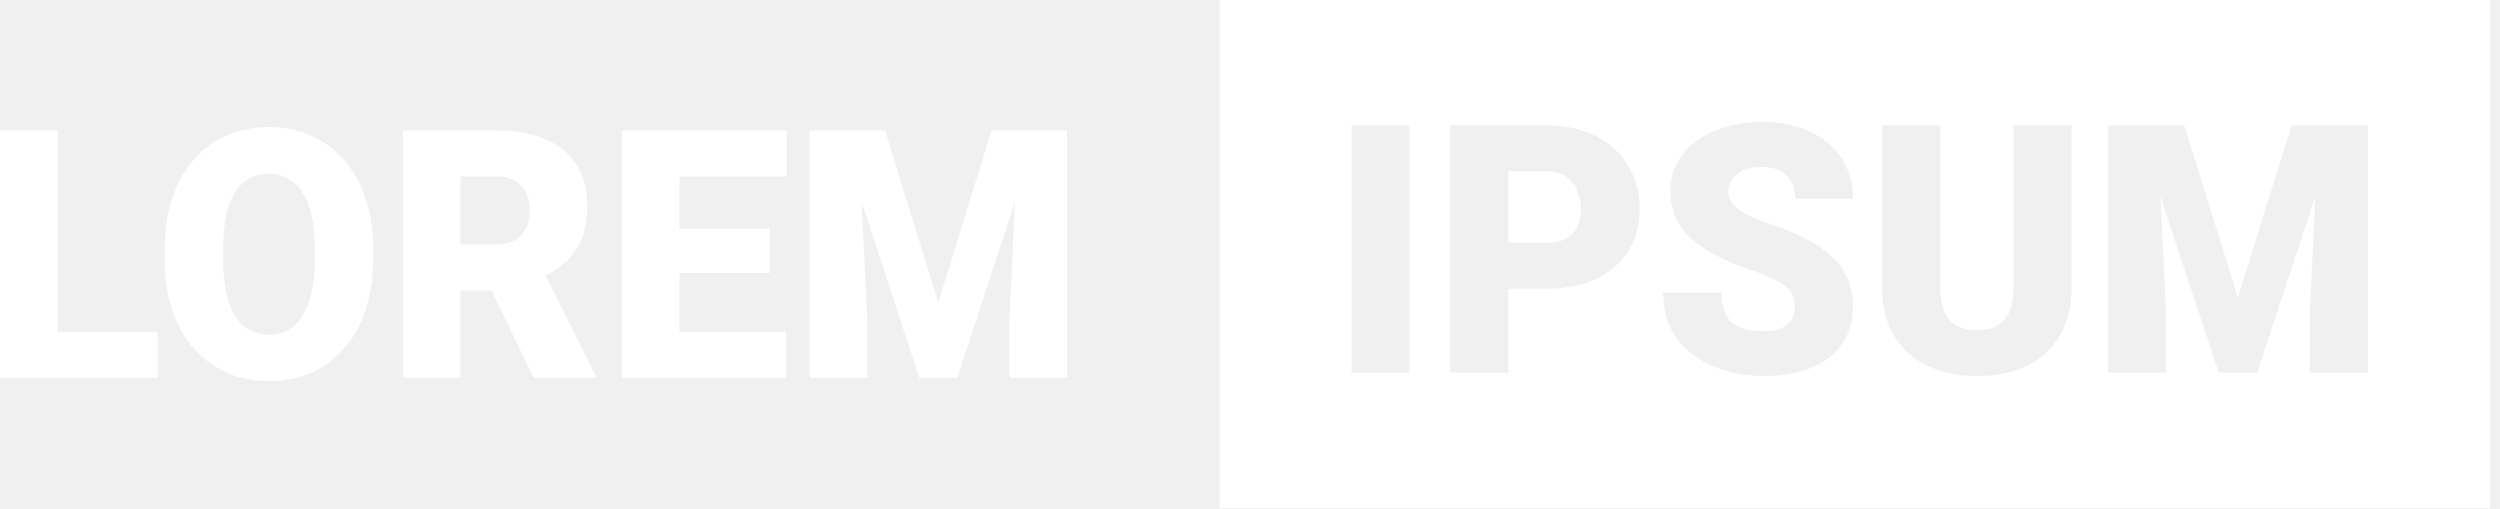
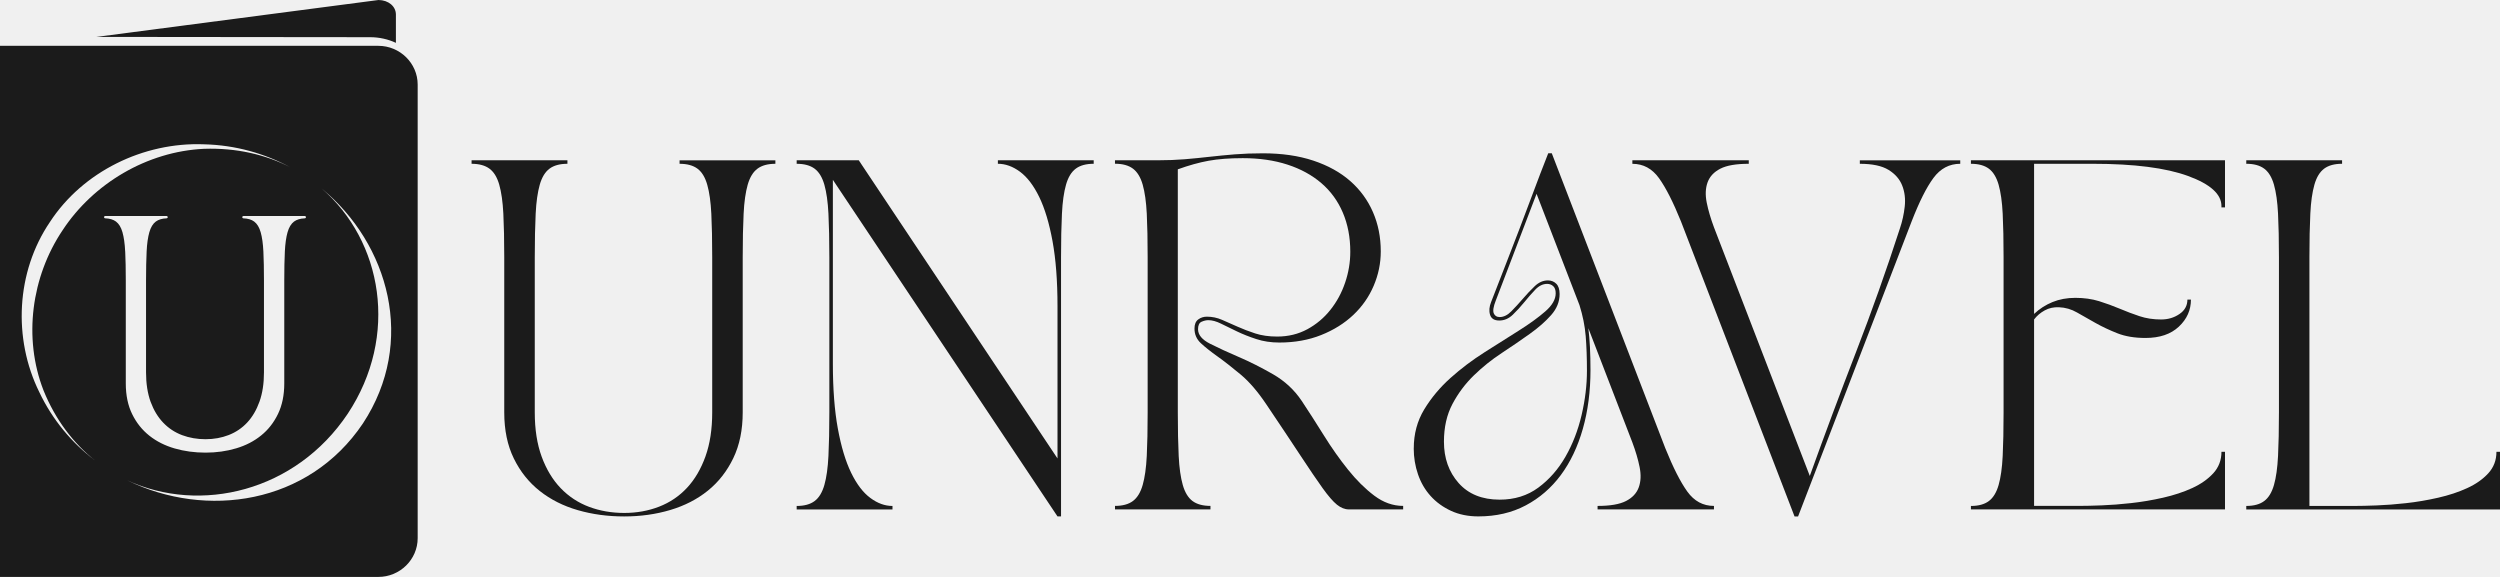
- <svg xmlns="http://www.w3.org/2000/svg" width="123" height="25" viewBox="0 0 123 25" fill="none">
-   <path fill-rule="evenodd" clip-rule="evenodd" d="M60 0H122.5V25H60V0ZM88.311 15.099C88.311 14.91 88.284 14.74 88.23 14.59C88.175 14.434 88.075 14.289 87.928 14.155C87.782 14.021 87.57 13.888 87.294 13.754C87.023 13.615 86.665 13.47 86.22 13.319C85.7 13.141 85.198 12.941 84.715 12.718C84.233 12.49 83.801 12.225 83.421 11.924C83.042 11.618 82.741 11.261 82.519 10.855C82.296 10.442 82.185 9.963 82.185 9.417C82.185 8.894 82.299 8.423 82.526 8.005C82.754 7.582 83.072 7.223 83.478 6.927C83.891 6.627 84.374 6.398 84.927 6.242C85.48 6.081 86.085 6 86.741 6C87.609 6 88.374 6.156 89.035 6.468C89.702 6.774 90.222 7.212 90.597 7.78C90.977 8.342 91.166 9.008 91.166 9.777H88.327C88.327 9.47 88.265 9.2 88.14 8.966C88.021 8.732 87.839 8.548 87.595 8.415C87.351 8.281 87.044 8.214 86.675 8.214C86.317 8.214 86.017 8.27 85.772 8.381C85.528 8.493 85.344 8.643 85.219 8.833C85.094 9.016 85.032 9.22 85.032 9.443C85.032 9.626 85.081 9.793 85.179 9.944C85.282 10.089 85.425 10.225 85.61 10.353C85.8 10.481 86.028 10.604 86.293 10.721C86.564 10.838 86.868 10.952 87.204 11.063C87.834 11.27 88.392 11.501 88.88 11.757C89.374 12.008 89.789 12.294 90.125 12.618C90.467 12.935 90.725 13.297 90.898 13.704C91.077 14.111 91.166 14.57 91.166 15.083C91.166 15.629 91.064 16.113 90.858 16.536C90.651 16.96 90.356 17.319 89.971 17.614C89.585 17.904 89.124 18.124 88.588 18.274C88.05 18.425 87.451 18.5 86.79 18.5C86.182 18.5 85.583 18.422 84.992 18.266C84.406 18.105 83.874 17.859 83.397 17.531C82.92 17.197 82.537 16.77 82.25 16.252C81.968 15.729 81.827 15.108 81.827 14.389H84.691C84.691 14.745 84.737 15.046 84.829 15.291C84.921 15.537 85.057 15.734 85.236 15.885C85.415 16.03 85.635 16.135 85.894 16.202C86.155 16.264 86.454 16.294 86.79 16.294C87.153 16.294 87.446 16.241 87.668 16.135C87.891 16.024 88.053 15.879 88.156 15.701C88.26 15.517 88.311 15.316 88.311 15.099ZM69.347 18.333V6.167H66.5V18.333H69.347ZM74.213 14.205H76.084C77.032 14.205 77.849 14.044 78.532 13.721C79.221 13.392 79.75 12.935 80.118 12.35C80.487 11.765 80.672 11.08 80.672 10.295C80.672 9.498 80.487 8.791 80.118 8.172C79.75 7.549 79.221 7.058 78.532 6.702C77.849 6.345 77.032 6.167 76.084 6.167H71.357V18.333H74.213V14.205ZM74.213 11.941V8.431H76.084C76.485 8.431 76.81 8.521 77.059 8.699C77.309 8.872 77.491 9.1 77.605 9.384C77.724 9.668 77.784 9.977 77.784 10.312C77.784 10.623 77.724 10.905 77.605 11.155C77.491 11.4 77.309 11.593 77.059 11.732C76.81 11.871 76.485 11.941 76.084 11.941H74.213ZM101.922 6.167H99.066V14.113C99.066 14.615 98.998 15.024 98.862 15.342C98.727 15.653 98.526 15.882 98.26 16.027C97.995 16.172 97.666 16.244 97.276 16.244C96.891 16.244 96.563 16.172 96.291 16.027C96.02 15.882 95.814 15.653 95.674 15.342C95.532 15.024 95.462 14.615 95.462 14.113V6.167H92.599V14.113C92.599 15.06 92.793 15.862 93.184 16.52C93.58 17.171 94.127 17.664 94.828 17.999C95.532 18.333 96.349 18.5 97.276 18.5C98.215 18.5 99.031 18.333 99.725 17.999C100.419 17.664 100.959 17.171 101.344 16.52C101.729 15.862 101.922 15.06 101.922 14.113V6.167ZM106.128 6.167H107.462L110.105 14.631L112.749 6.167H114.084H115.076H116.5V18.333H113.636V15.492L113.915 9.674L111.049 18.333H109.162L106.296 9.674L106.575 15.492V18.333H103.719V6.167H105.135H106.128ZM18.363 12.258V12.751C18.363 13.681 18.236 14.517 17.984 15.257C17.736 15.993 17.384 16.622 16.928 17.146C16.471 17.664 15.931 18.062 15.307 18.341C14.684 18.613 13.996 18.75 13.244 18.75C12.486 18.75 11.793 18.613 11.164 18.341C10.541 18.062 9.998 17.664 9.536 17.146C9.079 16.622 8.725 15.993 8.472 15.257C8.225 14.517 8.101 13.681 8.101 12.751V12.258C8.101 11.327 8.225 10.492 8.472 9.751C8.725 9.01 9.076 8.381 9.528 7.863C9.985 7.339 10.525 6.941 11.148 6.668C11.777 6.389 12.47 6.25 13.228 6.25C13.98 6.25 14.668 6.389 15.291 6.668C15.92 6.941 16.463 7.339 16.92 7.863C17.376 8.381 17.731 9.01 17.984 9.751C18.236 10.492 18.363 11.327 18.363 12.258ZM15.493 12.751V12.241C15.493 11.639 15.442 11.11 15.34 10.653C15.243 10.191 15.098 9.804 14.904 9.492C14.711 9.18 14.472 8.946 14.187 8.79C13.908 8.629 13.588 8.548 13.228 8.548C12.852 8.548 12.524 8.629 12.244 8.79C11.965 8.946 11.731 9.18 11.543 9.492C11.355 9.804 11.213 10.191 11.116 10.653C11.024 11.11 10.979 11.639 10.979 12.241V12.751C10.979 13.347 11.024 13.876 11.116 14.338C11.213 14.795 11.355 15.182 11.543 15.5C11.736 15.817 11.973 16.057 12.252 16.218C12.537 16.38 12.868 16.461 13.244 16.461C13.604 16.461 13.924 16.38 14.203 16.218C14.483 16.057 14.716 15.817 14.904 15.5C15.098 15.182 15.243 14.795 15.34 14.338C15.442 13.876 15.493 13.347 15.493 12.751ZM7.755 16.327V18.583H2.829H1.822H0V6.417H2.829V16.327H7.755ZM24.448 6.417H19.83V18.583H22.659V14.288H24.182L26.254 18.583H29.285V18.458L26.839 13.55C27.154 13.392 27.44 13.209 27.697 13.001C28.073 12.695 28.366 12.308 28.576 11.84C28.785 11.372 28.89 10.79 28.89 10.094C28.89 9.291 28.707 8.617 28.342 8.072C27.982 7.526 27.468 7.113 26.802 6.835C26.136 6.556 25.351 6.417 24.448 6.417ZM22.659 12.024H24.448C24.808 12.024 25.107 11.957 25.343 11.823C25.58 11.69 25.757 11.5 25.875 11.255C25.999 11.004 26.061 10.706 26.061 10.361C26.061 10.01 25.999 9.709 25.875 9.459C25.752 9.208 25.569 9.016 25.327 8.882C25.091 8.748 24.798 8.681 24.448 8.681H22.659V12.024ZM38.676 16.327V18.583H33.428H32.421H30.599V6.417H32.421H33.428H38.7V8.681H33.428V11.247H37.87V13.428H33.428V16.327H38.676ZM43.544 6.417H42.222H41.239H39.837V18.583H42.666V15.742L42.389 9.924L45.229 18.583H47.099L49.939 9.924L49.663 15.742V18.583H52.5V6.417H51.09H50.106H48.784L46.164 14.881L43.544 6.417Z" fill="white" />
+ <svg xmlns="http://www.w3.org/2000/svg" width="130" height="30" viewBox="0 0 130 30" fill="none">
+   <path d="M20.587 2.228V0.758C20.588 0.331 20.202 0.008 19.686 0L5.018 1.919L19.247 1.934C19.73 1.935 20.186 2.041 20.587 2.228Z" fill="#1B1B1B" />
+   <path d="M19.672 2.383H0V30H19.672C20.798 30 21.719 29.094 21.719 27.986V4.397C21.719 3.29 20.798 2.383 19.672 2.383ZM6.509 13.076C6.489 12.666 6.441 12.333 6.368 12.075C6.295 11.818 6.181 11.633 6.03 11.52C5.891 11.417 5.705 11.361 5.471 11.353C5.438 11.352 5.411 11.326 5.411 11.292C5.411 11.258 5.438 11.232 5.474 11.232H8.66C8.694 11.232 8.722 11.259 8.722 11.292C8.722 11.325 8.695 11.351 8.662 11.353C8.429 11.361 8.242 11.418 8.103 11.52C7.952 11.633 7.84 11.818 7.766 12.075C7.693 12.333 7.644 12.666 7.625 13.076C7.605 13.486 7.594 13.989 7.594 14.585V19.364C7.594 19.952 7.675 20.462 7.833 20.897C7.993 21.331 8.212 21.693 8.49 21.982C8.767 22.271 9.094 22.486 9.471 22.628C9.846 22.768 10.251 22.839 10.685 22.839C11.119 22.839 11.521 22.767 11.893 22.622C12.264 22.477 12.586 22.26 12.855 21.971C13.125 21.682 13.337 21.32 13.493 20.885C13.648 20.451 13.726 19.944 13.726 19.365V14.586C13.726 13.99 13.716 13.488 13.696 13.077C13.676 12.667 13.629 12.334 13.555 12.076C13.482 11.819 13.369 11.634 13.217 11.521C13.078 11.418 12.892 11.361 12.659 11.354C12.626 11.353 12.598 11.327 12.598 11.293C12.598 11.259 12.627 11.233 12.661 11.233H15.848C15.882 11.233 15.91 11.26 15.91 11.293C15.91 11.326 15.882 11.352 15.849 11.354C15.617 11.362 15.429 11.418 15.29 11.521C15.139 11.634 15.027 11.819 14.953 12.076C14.88 12.334 14.832 12.667 14.812 13.077C14.792 13.487 14.782 13.99 14.782 14.586V19.942C14.782 20.546 14.673 21.073 14.457 21.523C14.24 21.973 13.948 22.347 13.579 22.644C13.212 22.942 12.779 23.166 12.28 23.314C11.781 23.463 11.25 23.537 10.686 23.537C10.122 23.537 9.588 23.465 9.085 23.32C8.583 23.175 8.143 22.954 7.768 22.657C7.392 22.359 7.093 21.985 6.873 21.535C6.652 21.085 6.541 20.553 6.541 19.942V14.586C6.541 13.99 6.531 13.488 6.511 13.077L6.509 13.076ZM2.043 20.39C0.668 17.606 0.837 14.137 2.595 11.546C4.303 8.924 7.464 7.38 10.609 7.504C12.242 7.543 13.763 7.978 15.096 8.699C13.817 8.04 12.305 7.682 10.611 7.738C7.65 7.876 4.855 9.537 3.255 11.972C1.631 14.389 1.202 17.573 2.262 20.299C2.886 21.839 3.82 23.052 4.936 23.941C3.739 23.032 2.73 21.839 2.043 20.39ZM18.871 22.02C16.036 26.242 10.71 26.982 6.617 24.977C10.425 26.738 15.38 25.559 18.083 21.513C20.764 17.461 19.881 12.528 16.725 9.8C20.223 12.686 21.662 17.777 18.871 22.02Z" fill="#1B1B1B" />
+   <path d="M24.524 8.335H29.506V8.517C29.112 8.517 28.802 8.601 28.574 8.771C28.346 8.941 28.177 9.219 28.067 9.606C27.957 9.994 27.885 10.495 27.855 11.113C27.824 11.731 27.808 12.487 27.808 13.383V21.444C27.808 22.328 27.928 23.096 28.168 23.75C28.408 24.403 28.737 24.948 29.155 25.384C29.574 25.82 30.066 26.143 30.632 26.356C31.198 26.567 31.806 26.673 32.458 26.673C33.11 26.673 33.716 26.564 34.276 26.346C34.836 26.128 35.319 25.802 35.725 25.366C36.131 24.931 36.45 24.386 36.685 23.732C36.919 23.079 37.035 22.316 37.035 21.445V13.384C37.035 12.488 37.02 11.732 36.989 11.114C36.958 10.496 36.888 9.995 36.777 9.607C36.667 9.219 36.497 8.942 36.27 8.772C36.043 8.603 35.732 8.517 35.338 8.517V8.336H40.32V8.517C39.926 8.517 39.615 8.602 39.388 8.772C39.16 8.942 38.991 9.22 38.88 9.607C38.77 9.995 38.698 10.496 38.668 11.114C38.637 11.732 38.621 12.488 38.621 13.384V21.445C38.621 22.352 38.458 23.145 38.132 23.823C37.806 24.501 37.366 25.063 36.813 25.511C36.259 25.959 35.607 26.295 34.857 26.519C34.106 26.743 33.307 26.855 32.458 26.855C31.608 26.855 30.806 26.747 30.05 26.529C29.293 26.311 28.632 25.978 28.066 25.53C27.5 25.082 27.051 24.52 26.719 23.841C26.387 23.164 26.221 22.365 26.221 21.445V13.384C26.221 12.488 26.205 11.732 26.174 11.114C26.143 10.496 26.072 9.995 25.962 9.607C25.852 9.219 25.682 8.942 25.454 8.772C25.226 8.603 24.916 8.517 24.522 8.517V8.336L24.524 8.335Z" fill="#1B1B1B" />
+   <path d="M44.656 8.335L54.99 23.84V15.924C54.99 14.605 54.903 13.476 54.731 12.538C54.558 11.6 54.328 10.834 54.039 10.241C53.75 9.648 53.418 9.212 53.043 8.933C52.668 8.655 52.283 8.516 51.89 8.516V8.334H56.872V8.516C56.478 8.516 56.168 8.601 55.94 8.77C55.712 8.94 55.543 9.218 55.433 9.605C55.322 9.993 55.251 10.494 55.221 11.112C55.19 11.73 55.174 12.486 55.174 13.382V26.854H54.99L43.309 9.351V18.901C43.309 20.221 43.395 21.349 43.568 22.288C43.74 23.226 43.971 23.992 44.26 24.585C44.548 25.178 44.88 25.614 45.256 25.892C45.631 26.171 46.015 26.31 46.409 26.31V26.491H41.427V26.31C41.82 26.31 42.131 26.226 42.359 26.055C42.587 25.886 42.755 25.608 42.867 25.22C42.977 24.833 43.048 24.331 43.079 23.713C43.109 23.096 43.126 22.34 43.126 21.444V13.383C43.126 12.488 43.11 11.731 43.079 11.113C43.048 10.495 42.977 9.994 42.867 9.606C42.756 9.218 42.587 8.941 42.359 8.771C42.131 8.602 41.821 8.517 41.427 8.517V8.335H44.656Z" fill="#1B1B1B" />
+   <path d="M57.979 8.517V8.335H60.193C60.698 8.335 61.168 8.317 61.605 8.281C62.041 8.244 62.473 8.202 62.897 8.153C63.321 8.105 63.758 8.063 64.207 8.026C64.656 7.99 65.144 7.972 65.674 7.972C66.658 7.972 67.532 8.099 68.295 8.353C69.057 8.607 69.697 8.961 70.214 9.415C70.73 9.869 71.124 10.408 71.394 11.031C71.665 11.654 71.8 12.335 71.8 13.073C71.8 13.691 71.677 14.286 71.431 14.862C71.186 15.437 70.832 15.942 70.371 16.378C69.909 16.814 69.353 17.162 68.7 17.422C68.048 17.682 67.322 17.812 66.523 17.812C66.092 17.812 65.692 17.752 65.323 17.63C64.954 17.51 64.618 17.376 64.317 17.231C64.016 17.086 63.742 16.953 63.496 16.831C63.251 16.71 63.029 16.649 62.832 16.649C62.722 16.649 62.605 16.677 62.482 16.731C62.359 16.785 62.298 16.916 62.298 17.121C62.298 17.412 62.506 17.663 62.925 17.875C63.344 18.087 63.842 18.317 64.42 18.565C64.998 18.813 65.592 19.113 66.201 19.463C66.81 19.814 67.305 20.274 67.687 20.843C68.056 21.399 68.441 21.999 68.84 22.64C69.239 23.282 69.658 23.875 70.095 24.419C70.531 24.964 70.986 25.415 71.46 25.772C71.933 26.129 72.435 26.307 72.964 26.307V26.489H70.14C69.931 26.489 69.725 26.407 69.522 26.244C69.319 26.08 69.07 25.793 68.774 25.381C68.479 24.969 68.101 24.413 67.639 23.711C67.178 23.009 66.585 22.119 65.859 21.042C65.415 20.377 64.969 19.856 64.521 19.481C64.072 19.106 63.669 18.791 63.313 18.537C62.956 18.282 62.667 18.053 62.445 17.847C62.224 17.641 62.113 17.387 62.113 17.084C62.113 16.866 62.178 16.709 62.307 16.612C62.437 16.515 62.587 16.467 62.759 16.467C63.03 16.467 63.291 16.521 63.543 16.63C63.795 16.739 64.062 16.857 64.346 16.984C64.629 17.111 64.937 17.229 65.269 17.338C65.601 17.446 65.982 17.501 66.413 17.501C66.991 17.501 67.513 17.374 67.982 17.12C68.449 16.866 68.849 16.531 69.181 16.112C69.513 15.695 69.769 15.223 69.947 14.696C70.126 14.17 70.215 13.634 70.215 13.089C70.215 12.339 70.085 11.661 69.827 11.056C69.569 10.451 69.197 9.94 68.71 9.522C68.224 9.105 67.637 8.784 66.949 8.56C66.26 8.336 65.484 8.224 64.624 8.224C63.934 8.224 63.341 8.27 62.843 8.36C62.344 8.451 61.812 8.6 61.246 8.805V21.441C61.246 22.337 61.262 23.093 61.292 23.711C61.322 24.329 61.394 24.831 61.504 25.218C61.615 25.606 61.784 25.884 62.011 26.053C62.239 26.222 62.55 26.307 62.944 26.307V26.489H57.98V26.307C58.373 26.307 58.684 26.223 58.912 26.053C59.139 25.883 59.309 25.606 59.42 25.218C59.53 24.831 59.601 24.329 59.632 23.711C59.662 23.093 59.678 22.337 59.678 21.441V13.38C59.678 12.485 59.663 11.728 59.632 11.11C59.601 10.493 59.53 9.991 59.42 9.603C59.309 9.216 59.139 8.938 58.912 8.769C58.684 8.6 58.374 8.514 57.98 8.514L57.979 8.517Z" fill="#1B1B1B" />
+   <path d="M73.516 23.314C73.516 22.564 73.697 21.888 74.06 21.289C74.423 20.69 74.878 20.145 75.425 19.655C75.973 19.165 76.566 18.717 77.206 18.312C77.846 17.906 78.439 17.531 78.987 17.186C79.535 16.84 79.99 16.511 80.352 16.196C80.715 15.882 80.896 15.567 80.896 15.252C80.896 15.082 80.853 14.958 80.767 14.88C80.681 14.801 80.576 14.762 80.453 14.762C80.231 14.762 80.025 14.862 79.835 15.061C79.644 15.261 79.454 15.479 79.263 15.714C79.072 15.95 78.872 16.168 78.663 16.368C78.454 16.568 78.221 16.667 77.962 16.667C77.704 16.667 77.544 16.567 77.483 16.368C77.421 16.168 77.44 15.948 77.538 15.705C77.821 14.979 78.082 14.307 78.322 13.69C78.562 13.072 78.796 12.467 79.023 11.874C79.251 11.281 79.481 10.67 79.715 10.04C79.948 9.411 80.213 8.721 80.508 7.971H80.693L86.598 23.313C87.004 24.317 87.385 25.069 87.742 25.564C88.099 26.06 88.561 26.308 89.126 26.308V26.49H83.074V26.308C83.726 26.308 84.218 26.224 84.55 26.054C84.882 25.884 85.104 25.648 85.214 25.346C85.325 25.044 85.34 24.693 85.261 24.293C85.181 23.893 85.055 23.464 84.882 23.004L82.594 17.067C82.668 17.648 82.705 18.375 82.705 19.246C82.705 20.347 82.573 21.364 82.308 22.296C82.043 23.229 81.662 24.03 81.164 24.702C80.665 25.374 80.056 25.9 79.337 26.281C78.618 26.662 77.796 26.853 76.873 26.853C76.344 26.853 75.87 26.756 75.452 26.563C75.034 26.369 74.68 26.112 74.391 25.791C74.102 25.471 73.884 25.096 73.736 24.665C73.588 24.236 73.514 23.785 73.514 23.313L73.516 23.314ZM75.085 22.968C75.085 23.828 75.34 24.545 75.85 25.12C76.361 25.695 77.072 25.982 77.981 25.982C78.757 25.982 79.427 25.774 79.993 25.356C80.558 24.939 81.029 24.403 81.404 23.749C81.779 23.096 82.059 22.372 82.244 21.579C82.429 20.787 82.521 20.021 82.521 19.282C82.521 18.605 82.499 18.002 82.456 17.476C82.413 16.949 82.305 16.414 82.134 15.869L79.901 10.077L77.779 15.633C77.655 15.948 77.622 16.168 77.677 16.296C77.732 16.423 77.834 16.487 77.981 16.487C78.19 16.487 78.394 16.387 78.59 16.187C78.787 15.988 78.987 15.77 79.19 15.534C79.392 15.298 79.598 15.08 79.808 14.88C80.017 14.681 80.244 14.581 80.491 14.581C80.663 14.581 80.808 14.639 80.925 14.753C81.041 14.868 81.1 15.047 81.1 15.289C81.1 15.688 80.952 16.054 80.657 16.387C80.362 16.72 79.99 17.047 79.541 17.366C79.092 17.687 78.609 18.017 78.093 18.356C77.576 18.694 77.093 19.082 76.644 19.517C76.195 19.953 75.823 20.45 75.528 21.007C75.233 21.563 75.085 22.217 75.085 22.968V22.968Z" fill="#1B1B1B" />
+   <path d="M84.883 8.517V8.335H90.936V8.517C90.284 8.517 89.791 8.601 89.459 8.771C89.127 8.941 88.906 9.177 88.795 9.48C88.685 9.783 88.669 10.133 88.749 10.533C88.829 10.932 88.955 11.362 89.127 11.822L94.109 24.749C94.885 22.594 95.684 20.452 96.508 18.321C97.332 16.191 98.095 14.043 98.796 11.876C98.919 11.513 99.003 11.134 99.046 10.741C99.089 10.348 99.046 9.985 98.916 9.652C98.787 9.319 98.55 9.047 98.206 8.835C97.861 8.623 97.363 8.517 96.711 8.517V8.336H101.933V8.517C101.367 8.517 100.902 8.763 100.54 9.253C100.177 9.743 99.799 10.497 99.405 11.514L93.5 26.855H93.316L87.411 11.514C87.005 10.509 86.624 9.759 86.266 9.262C85.909 8.766 85.448 8.518 84.882 8.518L84.883 8.517Z" fill="#1B1B1B" />
+   <path d="M102.488 26.491V26.31C102.881 26.31 103.192 26.226 103.42 26.055C103.647 25.886 103.817 25.608 103.928 25.22C104.038 24.833 104.109 24.331 104.14 23.713C104.17 23.096 104.186 22.34 104.186 21.444V13.383C104.186 12.488 104.171 11.731 104.14 11.113C104.109 10.495 104.038 9.994 103.928 9.606C103.817 9.218 103.647 8.941 103.42 8.771C103.192 8.602 102.882 8.517 102.488 8.517V8.335H115.7V10.786H115.515V10.713C115.515 10.096 114.936 9.575 113.781 9.152C112.624 8.729 110.976 8.517 108.836 8.517H105.772V16.324C106.055 16.057 106.375 15.852 106.732 15.706C107.089 15.561 107.483 15.488 107.914 15.488C108.368 15.488 108.781 15.546 109.15 15.66C109.519 15.776 109.876 15.905 110.22 16.05C110.564 16.196 110.909 16.326 111.253 16.441C111.597 16.556 111.972 16.613 112.378 16.613C112.736 16.613 113.052 16.52 113.329 16.331C113.606 16.144 113.745 15.893 113.745 15.578H113.929C113.929 16.123 113.72 16.592 113.301 16.985C112.883 17.378 112.305 17.574 111.567 17.574C111.001 17.574 110.512 17.493 110.1 17.329C109.688 17.166 109.309 16.987 108.965 16.794C108.621 16.6 108.301 16.419 108.005 16.249C107.71 16.079 107.396 15.989 107.064 15.977C106.794 15.965 106.548 16.019 106.326 16.14C106.104 16.261 105.92 16.418 105.772 16.611V26.306H108.135C108.43 26.306 108.814 26.297 109.288 26.279C109.761 26.262 110.272 26.222 110.819 26.161C111.367 26.101 111.92 26.007 112.48 25.88C113.04 25.752 113.544 25.586 113.994 25.38C114.443 25.174 114.809 24.917 115.092 24.609C115.374 24.3 115.516 23.928 115.516 23.492H115.7V26.488H102.488L102.488 26.491Z" fill="#1B1B1B" />
+   <path d="M116.806 26.309C117.199 26.309 117.511 26.225 117.738 26.054C117.966 25.885 118.135 25.607 118.246 25.22C118.357 24.833 118.427 24.33 118.458 23.712C118.489 23.095 118.505 22.339 118.505 21.443V13.382C118.505 12.487 118.489 11.73 118.458 11.112C118.427 10.494 118.357 9.993 118.246 9.605C118.136 9.217 117.966 8.94 117.738 8.77C117.511 8.601 117.2 8.516 116.806 8.516V8.334H121.788V8.516C121.394 8.516 121.084 8.601 120.856 8.77C120.628 8.94 120.459 9.218 120.349 9.605C120.238 9.993 120.167 10.494 120.137 11.112C120.106 11.73 120.09 12.486 120.09 13.382V26.309H122.434C122.729 26.309 123.114 26.3 123.587 26.282C124.061 26.264 124.571 26.225 125.119 26.164C125.666 26.104 126.219 26.009 126.78 25.882C127.339 25.755 127.844 25.589 128.293 25.382C128.743 25.177 129.108 24.919 129.391 24.611C129.674 24.302 129.815 23.931 129.815 23.494H130V26.491H116.806V26.309Z" fill="#1B1B1B" />
</svg>
